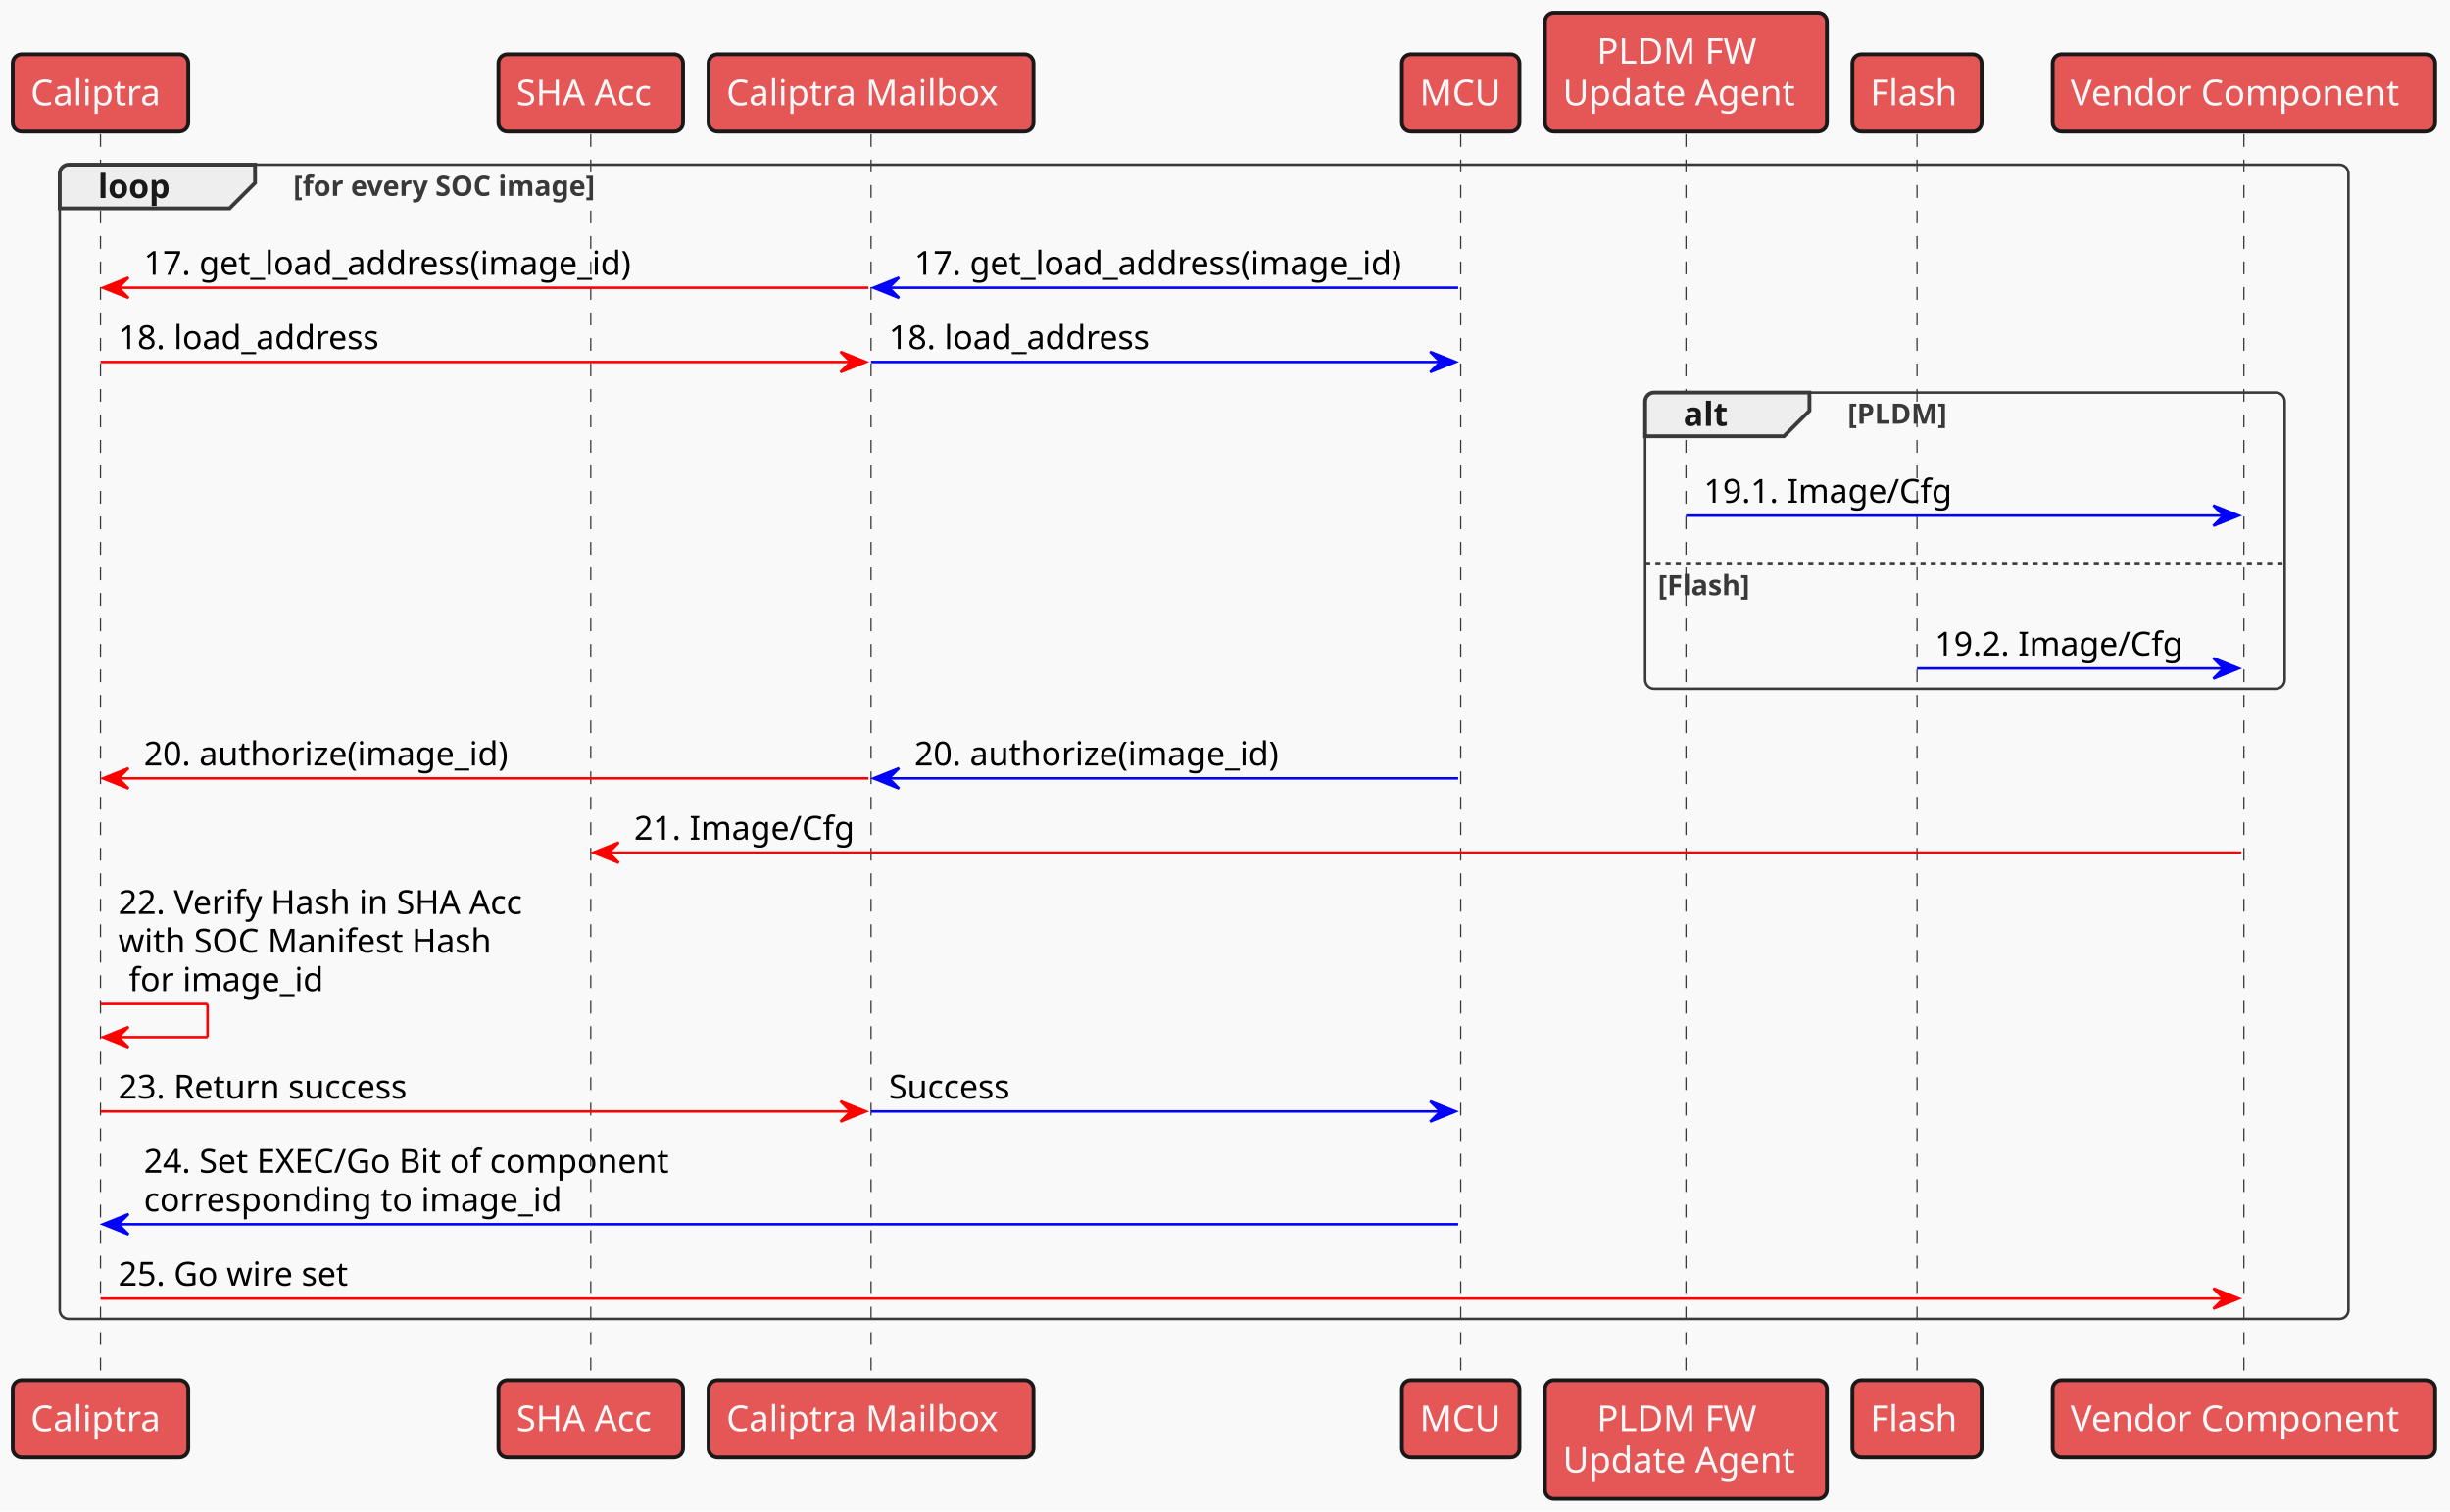
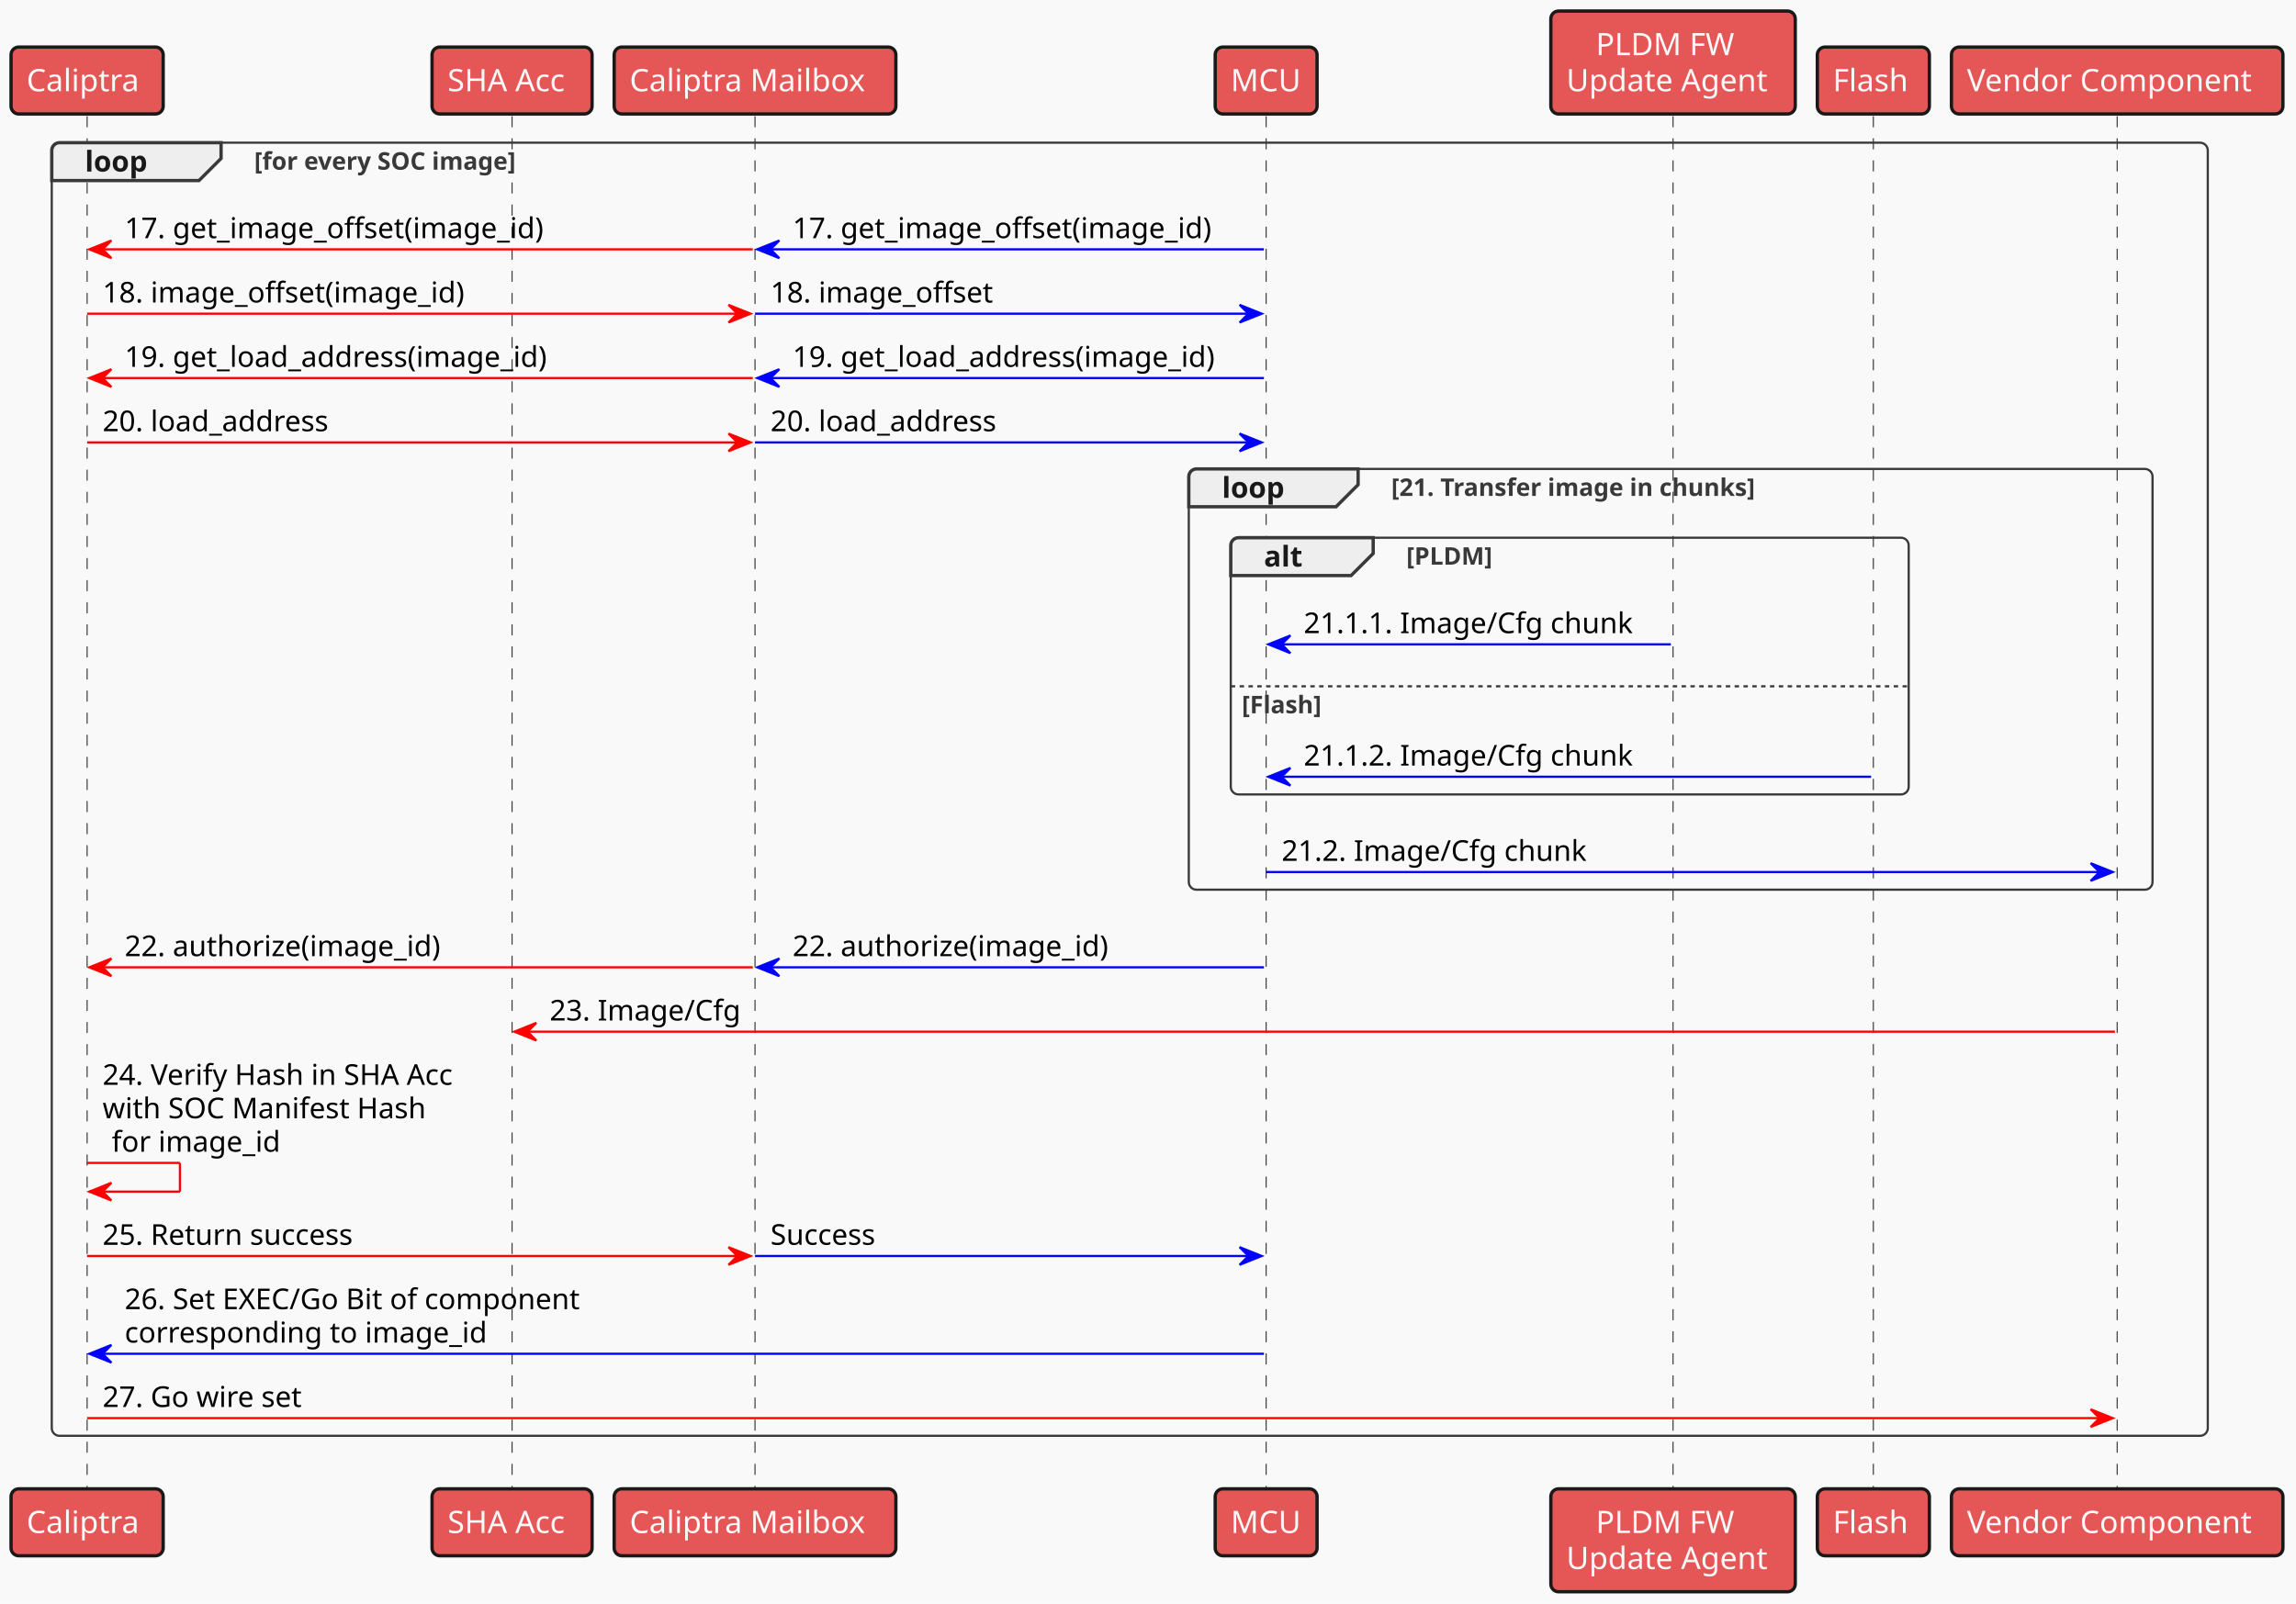
- <svg xmlns="http://www.w3.org/2000/svg" contentStyleType="text/css" data-diagram-type="SEQUENCE" height="593px" preserveAspectRatio="none" style="width:961px;height:593px;background:#F9F9F9;" version="1.1" viewBox="0 0 961 593" width="961px" zoomAndPan="magnify">
+ <svg xmlns="http://www.w3.org/2000/svg" contentStyleType="text/css" data-diagram-type="SEQUENCE" height="726px" preserveAspectRatio="none" style="width:1039px;height:726px;background:#F9F9F9;" version="1.1" viewBox="0 0 1039 726" width="1039px" zoomAndPan="magnify">
  <defs />
  <g>
-     <rect fill="#F9F9F9" height="593" style="stroke:none;stroke-width:1;" width="961" x="0" y="0" />
-     <line style="stroke:#393939;stroke-width:0.5;stroke-dasharray:5.0,5.0;" x1="39.422" x2="39.422" y1="52.594" y2="541.391" />
-     <line style="stroke:#393939;stroke-width:0.5;stroke-dasharray:5.0,5.0;" x1="231.722" x2="231.722" y1="52.594" y2="541.391" />
-     <line style="stroke:#393939;stroke-width:0.5;stroke-dasharray:5.0,5.0;" x1="341.663" x2="341.663" y1="52.594" y2="541.391" />
-     <line style="stroke:#393939;stroke-width:0.5;stroke-dasharray:5.0,5.0;" x1="572.958" x2="572.958" y1="52.594" y2="541.391" />
-     <line style="stroke:#393939;stroke-width:0.5;stroke-dasharray:5.0,5.0;" x1="661.305" x2="661.305" y1="52.594" y2="541.391" />
-     <line style="stroke:#393939;stroke-width:0.5;stroke-dasharray:5.0,5.0;" x1="751.945" x2="751.945" y1="52.594" y2="541.391" />
-     <line style="stroke:#393939;stroke-width:0.5;stroke-dasharray:5.0,5.0;" x1="880.155" x2="880.155" y1="52.594" y2="541.391" />
+     <rect fill="#F9F9F9" height="726" style="stroke:none;stroke-width:1;" width="1039" x="0" y="0" />
+     <line style="stroke:#393939;stroke-width:0.5;stroke-dasharray:5.0,5.0;" x1="39.422" x2="39.422" y1="52.594" y2="673.922" />
+     <line style="stroke:#393939;stroke-width:0.5;stroke-dasharray:5.0,5.0;" x1="231.722" x2="231.722" y1="52.594" y2="673.922" />
+     <line style="stroke:#393939;stroke-width:0.5;stroke-dasharray:5.0,5.0;" x1="341.663" x2="341.663" y1="52.594" y2="673.922" />
+     <line style="stroke:#393939;stroke-width:0.5;stroke-dasharray:5.0,5.0;" x1="572.958" x2="572.958" y1="52.594" y2="673.922" />
+     <line style="stroke:#393939;stroke-width:0.5;stroke-dasharray:5.0,5.0;" x1="757.097" x2="757.097" y1="52.594" y2="673.922" />
+     <line style="stroke:#393939;stroke-width:0.5;stroke-dasharray:5.0,5.0;" x1="847.737" x2="847.737" y1="52.594" y2="673.922" />
+     <line style="stroke:#393939;stroke-width:0.5;stroke-dasharray:5.0,5.0;" x1="958.082" x2="958.082" y1="52.594" y2="673.922" />
    <rect fill="#E55756" height="30.297" rx="3.5" ry="3.5" style="stroke:#191919;stroke-width:1.5;" width="68.845" x="5" y="21.297" />
    <text fill="#F9F9F9" font-family="sans-serif" font-size="14" lengthAdjust="spacing" textLength="54.845" x="12" y="41.292">Caliptra</text>
    <rect fill="#E55756" height="30.297" rx="3.5" ry="3.5" style="stroke:#191919;stroke-width:1.5;" width="72.413" x="195.515" y="21.297" />
    <text fill="#F9F9F9" font-family="sans-serif" font-size="14" lengthAdjust="spacing" textLength="58.413" x="202.515" y="41.292">SHA Acc</text>
    <rect fill="#E55756" height="30.297" rx="3.5" ry="3.5" style="stroke:#191919;stroke-width:1.5;" width="127.47" x="277.928" y="21.297" />
    <text fill="#F9F9F9" font-family="sans-serif" font-size="14" lengthAdjust="spacing" textLength="113.47" x="284.928" y="41.292">Caliptra Mailbox</text>
    <rect fill="#E55756" height="30.297" rx="3.5" ry="3.5" style="stroke:#191919;stroke-width:1.5;" width="46.102" x="549.908" y="21.297" />
    <text fill="#F9F9F9" font-family="sans-serif" font-size="14" lengthAdjust="spacing" textLength="32.102" x="556.908" y="41.292">MCU</text>
-     <rect fill="#E55756" height="46.594" rx="3.5" ry="3.5" style="stroke:#191919;stroke-width:1.5;" width="110.592" x="606.009" y="5" />
-     <text fill="#F9F9F9" font-family="sans-serif" font-size="14" lengthAdjust="spacing" textLength="65.447" x="626.356" y="24.995">PLDM FW</text>
-     <text fill="#F9F9F9" font-family="sans-serif" font-size="14" lengthAdjust="spacing" textLength="96.592" x="613.009" y="41.292">Update Agent</text>
-     <rect fill="#E55756" height="30.297" rx="3.5" ry="3.5" style="stroke:#191919;stroke-width:1.5;" width="50.688" x="726.601" y="21.297" />
-     <text fill="#F9F9F9" font-family="sans-serif" font-size="14" lengthAdjust="spacing" textLength="36.688" x="733.601" y="41.292">Flash</text>
-     <rect fill="#E55756" height="30.297" rx="3.5" ry="3.5" style="stroke:#191919;stroke-width:1.5;" width="150.001" x="805.154" y="21.297" />
-     <text fill="#F9F9F9" font-family="sans-serif" font-size="14" lengthAdjust="spacing" textLength="136.001" x="812.154" y="41.292">Vendor Component</text>
-     <rect fill="#E55756" height="30.297" rx="3.5" ry="3.5" style="stroke:#191919;stroke-width:1.5;" width="68.845" x="5" y="541.391" />
-     <text fill="#F9F9F9" font-family="sans-serif" font-size="14" lengthAdjust="spacing" textLength="54.845" x="12" y="561.386">Caliptra</text>
-     <rect fill="#E55756" height="30.297" rx="3.5" ry="3.5" style="stroke:#191919;stroke-width:1.5;" width="72.413" x="195.515" y="541.391" />
-     <text fill="#F9F9F9" font-family="sans-serif" font-size="14" lengthAdjust="spacing" textLength="58.413" x="202.515" y="561.386">SHA Acc</text>
-     <rect fill="#E55756" height="30.297" rx="3.5" ry="3.5" style="stroke:#191919;stroke-width:1.5;" width="127.47" x="277.928" y="541.391" />
-     <text fill="#F9F9F9" font-family="sans-serif" font-size="14" lengthAdjust="spacing" textLength="113.47" x="284.928" y="561.386">Caliptra Mailbox</text>
-     <rect fill="#E55756" height="30.297" rx="3.5" ry="3.5" style="stroke:#191919;stroke-width:1.5;" width="46.102" x="549.908" y="541.391" />
-     <text fill="#F9F9F9" font-family="sans-serif" font-size="14" lengthAdjust="spacing" textLength="32.102" x="556.908" y="561.386">MCU</text>
-     <rect fill="#E55756" height="46.594" rx="3.5" ry="3.5" style="stroke:#191919;stroke-width:1.5;" width="110.592" x="606.009" y="541.391" />
-     <text fill="#F9F9F9" font-family="sans-serif" font-size="14" lengthAdjust="spacing" textLength="65.447" x="626.356" y="561.386">PLDM FW</text>
-     <text fill="#F9F9F9" font-family="sans-serif" font-size="14" lengthAdjust="spacing" textLength="96.592" x="613.009" y="577.683">Update Agent</text>
-     <rect fill="#E55756" height="30.297" rx="3.5" ry="3.5" style="stroke:#191919;stroke-width:1.5;" width="50.688" x="726.601" y="541.391" />
-     <text fill="#F9F9F9" font-family="sans-serif" font-size="14" lengthAdjust="spacing" textLength="36.688" x="733.601" y="561.386">Flash</text>
-     <rect fill="#E55756" height="30.297" rx="3.5" ry="3.5" style="stroke:#191919;stroke-width:1.5;" width="150.001" x="805.154" y="541.391" />
-     <text fill="#F9F9F9" font-family="sans-serif" font-size="14" lengthAdjust="spacing" textLength="136.001" x="812.154" y="561.386">Vendor Component</text>
+     <rect fill="#E55756" height="46.594" rx="3.5" ry="3.5" style="stroke:#191919;stroke-width:1.5;" width="110.592" x="701.801" y="5" />
+     <text fill="#F9F9F9" font-family="sans-serif" font-size="14" lengthAdjust="spacing" textLength="65.447" x="722.148" y="24.995">PLDM FW</text>
+     <text fill="#F9F9F9" font-family="sans-serif" font-size="14" lengthAdjust="spacing" textLength="96.592" x="708.801" y="41.292">Update Agent</text>
+     <rect fill="#E55756" height="30.297" rx="3.5" ry="3.5" style="stroke:#191919;stroke-width:1.5;" width="50.688" x="822.393" y="21.297" />
+     <text fill="#F9F9F9" font-family="sans-serif" font-size="14" lengthAdjust="spacing" textLength="36.688" x="829.393" y="41.292">Flash</text>
+     <rect fill="#E55756" height="30.297" rx="3.5" ry="3.5" style="stroke:#191919;stroke-width:1.5;" width="150.001" x="883.082" y="21.297" />
+     <text fill="#F9F9F9" font-family="sans-serif" font-size="14" lengthAdjust="spacing" textLength="136.001" x="890.082" y="41.292">Vendor Component</text>
+     <rect fill="#E55756" height="30.297" rx="3.5" ry="3.5" style="stroke:#191919;stroke-width:1.5;" width="68.845" x="5" y="673.922" />
+     <text fill="#F9F9F9" font-family="sans-serif" font-size="14" lengthAdjust="spacing" textLength="54.845" x="12" y="693.917">Caliptra</text>
+     <rect fill="#E55756" height="30.297" rx="3.5" ry="3.5" style="stroke:#191919;stroke-width:1.5;" width="72.413" x="195.515" y="673.922" />
+     <text fill="#F9F9F9" font-family="sans-serif" font-size="14" lengthAdjust="spacing" textLength="58.413" x="202.515" y="693.917">SHA Acc</text>
+     <rect fill="#E55756" height="30.297" rx="3.5" ry="3.5" style="stroke:#191919;stroke-width:1.5;" width="127.47" x="277.928" y="673.922" />
+     <text fill="#F9F9F9" font-family="sans-serif" font-size="14" lengthAdjust="spacing" textLength="113.47" x="284.928" y="693.917">Caliptra Mailbox</text>
+     <rect fill="#E55756" height="30.297" rx="3.5" ry="3.5" style="stroke:#191919;stroke-width:1.5;" width="46.102" x="549.908" y="673.922" />
+     <text fill="#F9F9F9" font-family="sans-serif" font-size="14" lengthAdjust="spacing" textLength="32.102" x="556.908" y="693.917">MCU</text>
+     <rect fill="#E55756" height="46.594" rx="3.5" ry="3.5" style="stroke:#191919;stroke-width:1.5;" width="110.592" x="701.801" y="673.922" />
+     <text fill="#F9F9F9" font-family="sans-serif" font-size="14" lengthAdjust="spacing" textLength="65.447" x="722.148" y="693.917">PLDM FW</text>
+     <text fill="#F9F9F9" font-family="sans-serif" font-size="14" lengthAdjust="spacing" textLength="96.592" x="708.801" y="710.214">Update Agent</text>
+     <rect fill="#E55756" height="30.297" rx="3.5" ry="3.5" style="stroke:#191919;stroke-width:1.5;" width="50.688" x="822.393" y="673.922" />
+     <text fill="#F9F9F9" font-family="sans-serif" font-size="14" lengthAdjust="spacing" textLength="36.688" x="829.393" y="693.917">Flash</text>
+     <rect fill="#E55756" height="30.297" rx="3.5" ry="3.5" style="stroke:#191919;stroke-width:1.5;" width="150.001" x="883.082" y="673.922" />
+     <text fill="#F9F9F9" font-family="sans-serif" font-size="14" lengthAdjust="spacing" textLength="136.001" x="890.082" y="693.917">Vendor Component</text>
    <path d="M26.922,64.594 L100.046,64.594 L100.046,71.727 L90.046,81.727 L23.422,81.727 L23.422,68.094 A3.5,3.5 0 0 1 26.922,64.594 " fill="#EEEEEE" style="stroke:#393939;stroke-width:1.5;" />
-     <rect fill="none" height="452.797" rx="3.5" ry="3.5" style="stroke:#393939;stroke-width:1;" width="897.732" x="23.422" y="64.594" />
+     <rect fill="none" height="585.328" rx="3.5" ry="3.5" style="stroke:#393939;stroke-width:1;" width="975.66" x="23.422" y="64.594" />
    <text fill="#191919" font-family="sans-serif" font-size="13" font-weight="bold" lengthAdjust="spacing" textLength="31.624" x="38.422" y="77.661">loop</text>
    <text fill="#393939" font-family="sans-serif" font-size="11" font-weight="bold" lengthAdjust="spacing" textLength="137.333" x="115.046" y="76.804">[for every SOC image]</text>
    <polygon fill="#0000FF" points="352.663,108.859,342.663,112.859,352.663,116.859,348.663,112.859" style="stroke:#0000FF;stroke-width:1;" />
    <line style="stroke:#0000FF;stroke-width:1;" x1="346.663" x2="571.958" y1="112.859" y2="112.859" />
-     <text fill="#000000" font-family="sans-serif" font-size="13" lengthAdjust="spacing" textLength="207.295" x="358.663" y="107.793">17. get_load_address(image_id)</text>
+     <text fill="#000000" font-family="sans-serif" font-size="13" lengthAdjust="spacing" textLength="205.62" x="358.663" y="107.793">17. get_image_offset(image_id)</text>
    <polygon fill="#FF0000" points="50.422,108.859,40.422,112.859,50.422,116.859,46.422,112.859" style="stroke:#FF0000;stroke-width:1;" />
    <line style="stroke:#FF0000;stroke-width:1;" x1="44.422" x2="340.663" y1="112.859" y2="112.859" />
-     <text fill="#000000" font-family="sans-serif" font-size="13" lengthAdjust="spacing" textLength="207.295" x="56.422" y="107.793">17. get_load_address(image_id)</text>
+     <text fill="#000000" font-family="sans-serif" font-size="13" lengthAdjust="spacing" textLength="205.62" x="56.422" y="107.793">17. get_image_offset(image_id)</text>
    <polygon fill="#FF0000" points="329.663,137.992,339.663,141.992,329.663,145.992,333.663,141.992" style="stroke:#FF0000;stroke-width:1;" />
    <line style="stroke:#FF0000;stroke-width:1;" x1="39.422" x2="335.663" y1="141.992" y2="141.992" />
-     <text fill="#000000" font-family="sans-serif" font-size="13" lengthAdjust="spacing" textLength="110.449" x="46.422" y="136.926">18. load_address</text>
+     <text fill="#000000" font-family="sans-serif" font-size="13" lengthAdjust="spacing" textLength="177.773" x="46.422" y="136.926">18. image_offset(image_id)</text>
    <polygon fill="#0000FF" points="560.958,137.992,570.958,141.992,560.958,145.992,564.958,141.992" style="stroke:#0000FF;stroke-width:1;" />
    <line style="stroke:#0000FF;stroke-width:1;" x1="341.663" x2="566.958" y1="141.992" y2="141.992" />
-     <text fill="#000000" font-family="sans-serif" font-size="13" lengthAdjust="spacing" textLength="110.449" x="348.663" y="136.926">18. load_address</text>
-     <path d="M648.805,153.992 L709.748,153.992 L709.748,161.125 L699.748,171.125 L645.305,171.125 L645.305,157.492 A3.5,3.5 0 0 1 648.805,153.992 " fill="#EEEEEE" style="stroke:#393939;stroke-width:1.5;" />
-     <rect fill="none" height="116.203" rx="3.5" ry="3.5" style="stroke:#393939;stroke-width:1;" width="250.85" x="645.305" y="153.992" />
-     <text fill="#191919" font-family="sans-serif" font-size="13" font-weight="bold" lengthAdjust="spacing" textLength="19.443" x="660.305" y="167.059">alt</text>
-     <text fill="#393939" font-family="sans-serif" font-size="11" font-weight="bold" lengthAdjust="spacing" textLength="45.203" x="724.748" y="166.203">[PLDM]</text>
-     <line style="stroke:#393939;stroke-width:1;stroke-dasharray:2.0,2.0;" x1="645.305" x2="896.155" y1="221.258" y2="221.258" />
-     <text fill="#393939" font-family="sans-serif" font-size="11" font-weight="bold" lengthAdjust="spacing" textLength="43.141" x="650.305" y="233.468">[Flash]</text>
-     <polygon fill="#0000FF" points="868.155,198.258,878.155,202.258,868.155,206.258,872.155,202.258" style="stroke:#0000FF;stroke-width:1;" />
-     <line style="stroke:#0000FF;stroke-width:1;" x1="661.305" x2="874.155" y1="202.258" y2="202.258" />
-     <text fill="#000000" font-family="sans-serif" font-size="13" lengthAdjust="spacing" textLength="104.21" x="668.305" y="197.192">19.1. Image/Cfg</text>
-     <polygon fill="#0000FF" points="868.155,258.195,878.155,262.195,868.155,266.195,872.155,262.195" style="stroke:#0000FF;stroke-width:1;" />
-     <line style="stroke:#0000FF;stroke-width:1;" x1="751.945" x2="874.155" y1="262.195" y2="262.195" />
-     <text fill="#000000" font-family="sans-serif" font-size="13" lengthAdjust="spacing" textLength="104.21" x="758.945" y="257.129">19.2. Image/Cfg</text>
-     <polygon fill="#0000FF" points="352.663,301.328,342.663,305.328,352.663,309.328,348.663,305.328" style="stroke:#0000FF;stroke-width:1;" />
-     <line style="stroke:#0000FF;stroke-width:1;" x1="346.663" x2="571.958" y1="305.328" y2="305.328" />
-     <text fill="#000000" font-family="sans-serif" font-size="13" lengthAdjust="spacing" textLength="155.08" x="358.663" y="300.262">20. authorize(image_id)</text>
-     <polygon fill="#FF0000" points="50.422,301.328,40.422,305.328,50.422,309.328,46.422,305.328" style="stroke:#FF0000;stroke-width:1;" />
-     <line style="stroke:#FF0000;stroke-width:1;" x1="44.422" x2="340.663" y1="305.328" y2="305.328" />
-     <text fill="#000000" font-family="sans-serif" font-size="13" lengthAdjust="spacing" textLength="155.08" x="56.422" y="300.262">20. authorize(image_id)</text>
-     <polygon fill="#FF0000" points="242.722,330.461,232.722,334.461,242.722,338.461,238.722,334.461" style="stroke:#FF0000;stroke-width:1;" />
-     <line style="stroke:#FF0000;stroke-width:1;" x1="236.722" x2="879.155" y1="334.461" y2="334.461" />
-     <text fill="#000000" font-family="sans-serif" font-size="13" lengthAdjust="spacing" textLength="91.806" x="248.722" y="329.395">21. Image/Cfg</text>
-     <line style="stroke:#FF0000;stroke-width:1;" x1="39.422" x2="81.422" y1="393.859" y2="393.859" />
-     <line style="stroke:#FF0000;stroke-width:1;" x1="81.422" x2="81.422" y1="393.859" y2="406.859" />
-     <line style="stroke:#FF0000;stroke-width:1;" x1="40.422" x2="81.422" y1="406.859" y2="406.859" />
-     <polygon fill="#FF0000" points="50.422,402.859,40.422,406.859,50.422,410.859,46.422,406.859" style="stroke:#FF0000;stroke-width:1;" />
-     <text fill="#000000" font-family="sans-serif" font-size="13" lengthAdjust="spacing" textLength="174.167" x="46.422" y="358.528">22. Verify Hash in SHA Acc</text>
-     <text fill="#000000" font-family="sans-serif" font-size="13" lengthAdjust="spacing" textLength="155.772" x="46.422" y="373.661">with SOC Manifest Hash</text>
-     <text fill="#000000" font-family="sans-serif" font-size="13" lengthAdjust="spacing" textLength="80.863" x="50.555" y="388.793">for image_id</text>
-     <polygon fill="#FF0000" points="329.663,431.992,339.663,435.992,329.663,439.992,333.663,435.992" style="stroke:#FF0000;stroke-width:1;" />
-     <line style="stroke:#FF0000;stroke-width:1;" x1="39.422" x2="335.663" y1="435.992" y2="435.992" />
-     <text fill="#000000" font-family="sans-serif" font-size="13" lengthAdjust="spacing" textLength="123.741" x="46.422" y="430.926">23. Return success</text>
-     <polygon fill="#0000FF" points="560.958,431.992,570.958,435.992,560.958,439.992,564.958,435.992" style="stroke:#0000FF;stroke-width:1;" />
-     <line style="stroke:#0000FF;stroke-width:1;" x1="341.663" x2="566.958" y1="435.992" y2="435.992" />
-     <text fill="#000000" font-family="sans-serif" font-size="13" lengthAdjust="spacing" textLength="52.33" x="348.663" y="430.926">Success</text>
-     <polygon fill="#0000FF" points="50.422,476.258,40.422,480.258,50.422,484.258,46.422,480.258" style="stroke:#0000FF;stroke-width:1;" />
-     <line style="stroke:#0000FF;stroke-width:1;" x1="44.422" x2="571.958" y1="480.258" y2="480.258" />
-     <text fill="#000000" font-family="sans-serif" font-size="13" lengthAdjust="spacing" textLength="223.203" x="56.422" y="460.059">24. Set EXEC/Go Bit of component</text>
-     <text fill="#000000" font-family="sans-serif" font-size="13" lengthAdjust="spacing" textLength="173.532" x="56.422" y="475.192">corresponding to image_id</text>
-     <polygon fill="#FF0000" points="868.155,505.391,878.155,509.391,868.155,513.391,872.155,509.391" style="stroke:#FF0000;stroke-width:1;" />
-     <line style="stroke:#FF0000;stroke-width:1;" x1="39.422" x2="874.155" y1="509.391" y2="509.391" />
-     <text fill="#000000" font-family="sans-serif" font-size="13" lengthAdjust="spacing" textLength="98.554" x="46.422" y="504.325">25. Go wire set</text>
+     <text fill="#000000" font-family="sans-serif" font-size="13" lengthAdjust="spacing" textLength="108.773" x="348.663" y="136.926">18. image_offset</text>
+     <polygon fill="#0000FF" points="352.663,167.125,342.663,171.125,352.663,175.125,348.663,171.125" style="stroke:#0000FF;stroke-width:1;" />
+     <line style="stroke:#0000FF;stroke-width:1;" x1="346.663" x2="571.958" y1="171.125" y2="171.125" />
+     <text fill="#000000" font-family="sans-serif" font-size="13" lengthAdjust="spacing" textLength="207.295" x="358.663" y="166.059">19. get_load_address(image_id)</text>
+     <polygon fill="#FF0000" points="50.422,167.125,40.422,171.125,50.422,175.125,46.422,171.125" style="stroke:#FF0000;stroke-width:1;" />
+     <line style="stroke:#FF0000;stroke-width:1;" x1="44.422" x2="340.663" y1="171.125" y2="171.125" />
+     <text fill="#000000" font-family="sans-serif" font-size="13" lengthAdjust="spacing" textLength="207.295" x="56.422" y="166.059">19. get_load_address(image_id)</text>
+     <polygon fill="#FF0000" points="329.663,196.258,339.663,200.258,329.663,204.258,333.663,200.258" style="stroke:#FF0000;stroke-width:1;" />
+     <line style="stroke:#FF0000;stroke-width:1;" x1="39.422" x2="335.663" y1="200.258" y2="200.258" />
+     <text fill="#000000" font-family="sans-serif" font-size="13" lengthAdjust="spacing" textLength="110.449" x="46.422" y="195.192">20. load_address</text>
+     <polygon fill="#0000FF" points="560.958,196.258,570.958,200.258,560.958,204.258,564.958,200.258" style="stroke:#0000FF;stroke-width:1;" />
+     <line style="stroke:#0000FF;stroke-width:1;" x1="341.663" x2="566.958" y1="200.258" y2="200.258" />
+     <text fill="#000000" font-family="sans-serif" font-size="13" lengthAdjust="spacing" textLength="110.449" x="348.663" y="195.192">20. load_address</text>
+     <path d="M541.458,212.258 L614.582,212.258 L614.582,219.391 L604.582,229.391 L537.958,229.391 L537.958,215.758 A3.5,3.5 0 0 1 541.458,212.258 " fill="#EEEEEE" style="stroke:#393939;stroke-width:1.5;" />
+     <rect fill="none" height="190.469" rx="3.5" ry="3.5" style="stroke:#393939;stroke-width:1;" width="436.123" x="537.958" y="212.258" />
+     <text fill="#191919" font-family="sans-serif" font-size="13" font-weight="bold" lengthAdjust="spacing" textLength="31.624" x="552.958" y="225.325">loop</text>
+     <text fill="#393939" font-family="sans-serif" font-size="11" font-weight="bold" lengthAdjust="spacing" textLength="190.727" x="629.582" y="224.468">[21. Transfer image in chunks]</text>
+     <path d="M560.458,243.391 L621.401,243.391 L621.401,250.523 L611.401,260.523 L556.958,260.523 L556.958,246.891 A3.5,3.5 0 0 1 560.458,243.391 " fill="#EEEEEE" style="stroke:#393939;stroke-width:1.5;" />
+     <rect fill="none" height="116.203" rx="3.5" ry="3.5" style="stroke:#393939;stroke-width:1;" width="306.779" x="556.958" y="243.391" />
+     <text fill="#191919" font-family="sans-serif" font-size="13" font-weight="bold" lengthAdjust="spacing" textLength="19.443" x="571.958" y="256.457">alt</text>
+     <text fill="#393939" font-family="sans-serif" font-size="11" font-weight="bold" lengthAdjust="spacing" textLength="45.203" x="636.401" y="255.601">[PLDM]</text>
+     <line style="stroke:#393939;stroke-width:1;stroke-dasharray:2.0,2.0;" x1="556.958" x2="863.737" y1="310.656" y2="310.656" />
+     <text fill="#393939" font-family="sans-serif" font-size="11" font-weight="bold" lengthAdjust="spacing" textLength="43.141" x="561.958" y="322.867">[Flash]</text>
+     <polygon fill="#0000FF" points="583.958,287.656,573.958,291.656,583.958,295.656,579.958,291.656" style="stroke:#0000FF;stroke-width:1;" />
+     <line style="stroke:#0000FF;stroke-width:1;" x1="577.958" x2="756.097" y1="291.656" y2="291.656" />
+     <text fill="#000000" font-family="sans-serif" font-size="13" lengthAdjust="spacing" textLength="160.139" x="589.958" y="286.59">21.1.1. Image/Cfg chunk</text>
+     <polygon fill="#0000FF" points="583.958,347.594,573.958,351.594,583.958,355.594,579.958,351.594" style="stroke:#0000FF;stroke-width:1;" />
+     <line style="stroke:#0000FF;stroke-width:1;" x1="577.958" x2="846.737" y1="351.594" y2="351.594" />
+     <text fill="#000000" font-family="sans-serif" font-size="13" lengthAdjust="spacing" textLength="160.139" x="589.958" y="346.528">21.1.2. Image/Cfg chunk</text>
+     <polygon fill="#0000FF" points="946.082,390.727,956.082,394.727,946.082,398.727,950.082,394.727" style="stroke:#0000FF;stroke-width:1;" />
+     <line style="stroke:#0000FF;stroke-width:1;" x1="572.958" x2="952.082" y1="394.727" y2="394.727" />
+     <text fill="#000000" font-family="sans-serif" font-size="13" lengthAdjust="spacing" textLength="151.868" x="579.958" y="389.661">21.2. Image/Cfg  chunk</text>
+     <polygon fill="#0000FF" points="352.663,433.859,342.663,437.859,352.663,441.859,348.663,437.859" style="stroke:#0000FF;stroke-width:1;" />
+     <line style="stroke:#0000FF;stroke-width:1;" x1="346.663" x2="571.958" y1="437.859" y2="437.859" />
+     <text fill="#000000" font-family="sans-serif" font-size="13" lengthAdjust="spacing" textLength="155.08" x="358.663" y="432.793">22. authorize(image_id)</text>
+     <polygon fill="#FF0000" points="50.422,433.859,40.422,437.859,50.422,441.859,46.422,437.859" style="stroke:#FF0000;stroke-width:1;" />
+     <line style="stroke:#FF0000;stroke-width:1;" x1="44.422" x2="340.663" y1="437.859" y2="437.859" />
+     <text fill="#000000" font-family="sans-serif" font-size="13" lengthAdjust="spacing" textLength="155.08" x="56.422" y="432.793">22. authorize(image_id)</text>
+     <polygon fill="#FF0000" points="242.722,462.992,232.722,466.992,242.722,470.992,238.722,466.992" style="stroke:#FF0000;stroke-width:1;" />
+     <line style="stroke:#FF0000;stroke-width:1;" x1="236.722" x2="957.082" y1="466.992" y2="466.992" />
+     <text fill="#000000" font-family="sans-serif" font-size="13" lengthAdjust="spacing" textLength="91.806" x="248.722" y="461.926">23. Image/Cfg</text>
+     <line style="stroke:#FF0000;stroke-width:1;" x1="39.422" x2="81.422" y1="526.391" y2="526.391" />
+     <line style="stroke:#FF0000;stroke-width:1;" x1="81.422" x2="81.422" y1="526.391" y2="539.391" />
+     <line style="stroke:#FF0000;stroke-width:1;" x1="40.422" x2="81.422" y1="539.391" y2="539.391" />
+     <polygon fill="#FF0000" points="50.422,535.391,40.422,539.391,50.422,543.391,46.422,539.391" style="stroke:#FF0000;stroke-width:1;" />
+     <text fill="#000000" font-family="sans-serif" font-size="13" lengthAdjust="spacing" textLength="174.167" x="46.422" y="491.059">24. Verify Hash in SHA Acc</text>
+     <text fill="#000000" font-family="sans-serif" font-size="13" lengthAdjust="spacing" textLength="155.772" x="46.422" y="506.192">with SOC Manifest Hash</text>
+     <text fill="#000000" font-family="sans-serif" font-size="13" lengthAdjust="spacing" textLength="80.863" x="50.555" y="521.325">for image_id</text>
+     <polygon fill="#FF0000" points="329.663,564.523,339.663,568.523,329.663,572.523,333.663,568.523" style="stroke:#FF0000;stroke-width:1;" />
+     <line style="stroke:#FF0000;stroke-width:1;" x1="39.422" x2="335.663" y1="568.523" y2="568.523" />
+     <text fill="#000000" font-family="sans-serif" font-size="13" lengthAdjust="spacing" textLength="123.741" x="46.422" y="563.457">25. Return success</text>
+     <polygon fill="#0000FF" points="560.958,564.523,570.958,568.523,560.958,572.523,564.958,568.523" style="stroke:#0000FF;stroke-width:1;" />
+     <line style="stroke:#0000FF;stroke-width:1;" x1="341.663" x2="566.958" y1="568.523" y2="568.523" />
+     <text fill="#000000" font-family="sans-serif" font-size="13" lengthAdjust="spacing" textLength="52.33" x="348.663" y="563.457">Success</text>
+     <polygon fill="#0000FF" points="50.422,608.789,40.422,612.789,50.422,616.789,46.422,612.789" style="stroke:#0000FF;stroke-width:1;" />
+     <line style="stroke:#0000FF;stroke-width:1;" x1="44.422" x2="571.958" y1="612.789" y2="612.789" />
+     <text fill="#000000" font-family="sans-serif" font-size="13" lengthAdjust="spacing" textLength="223.203" x="56.422" y="592.59">26. Set EXEC/Go Bit of component</text>
+     <text fill="#000000" font-family="sans-serif" font-size="13" lengthAdjust="spacing" textLength="173.532" x="56.422" y="607.723">corresponding to image_id</text>
+     <polygon fill="#FF0000" points="946.082,637.922,956.082,641.922,946.082,645.922,950.082,641.922" style="stroke:#FF0000;stroke-width:1;" />
+     <line style="stroke:#FF0000;stroke-width:1;" x1="39.422" x2="952.082" y1="641.922" y2="641.922" />
+     <text fill="#000000" font-family="sans-serif" font-size="13" lengthAdjust="spacing" textLength="98.554" x="46.422" y="636.856">27. Go wire set</text>
  </g>
</svg>
